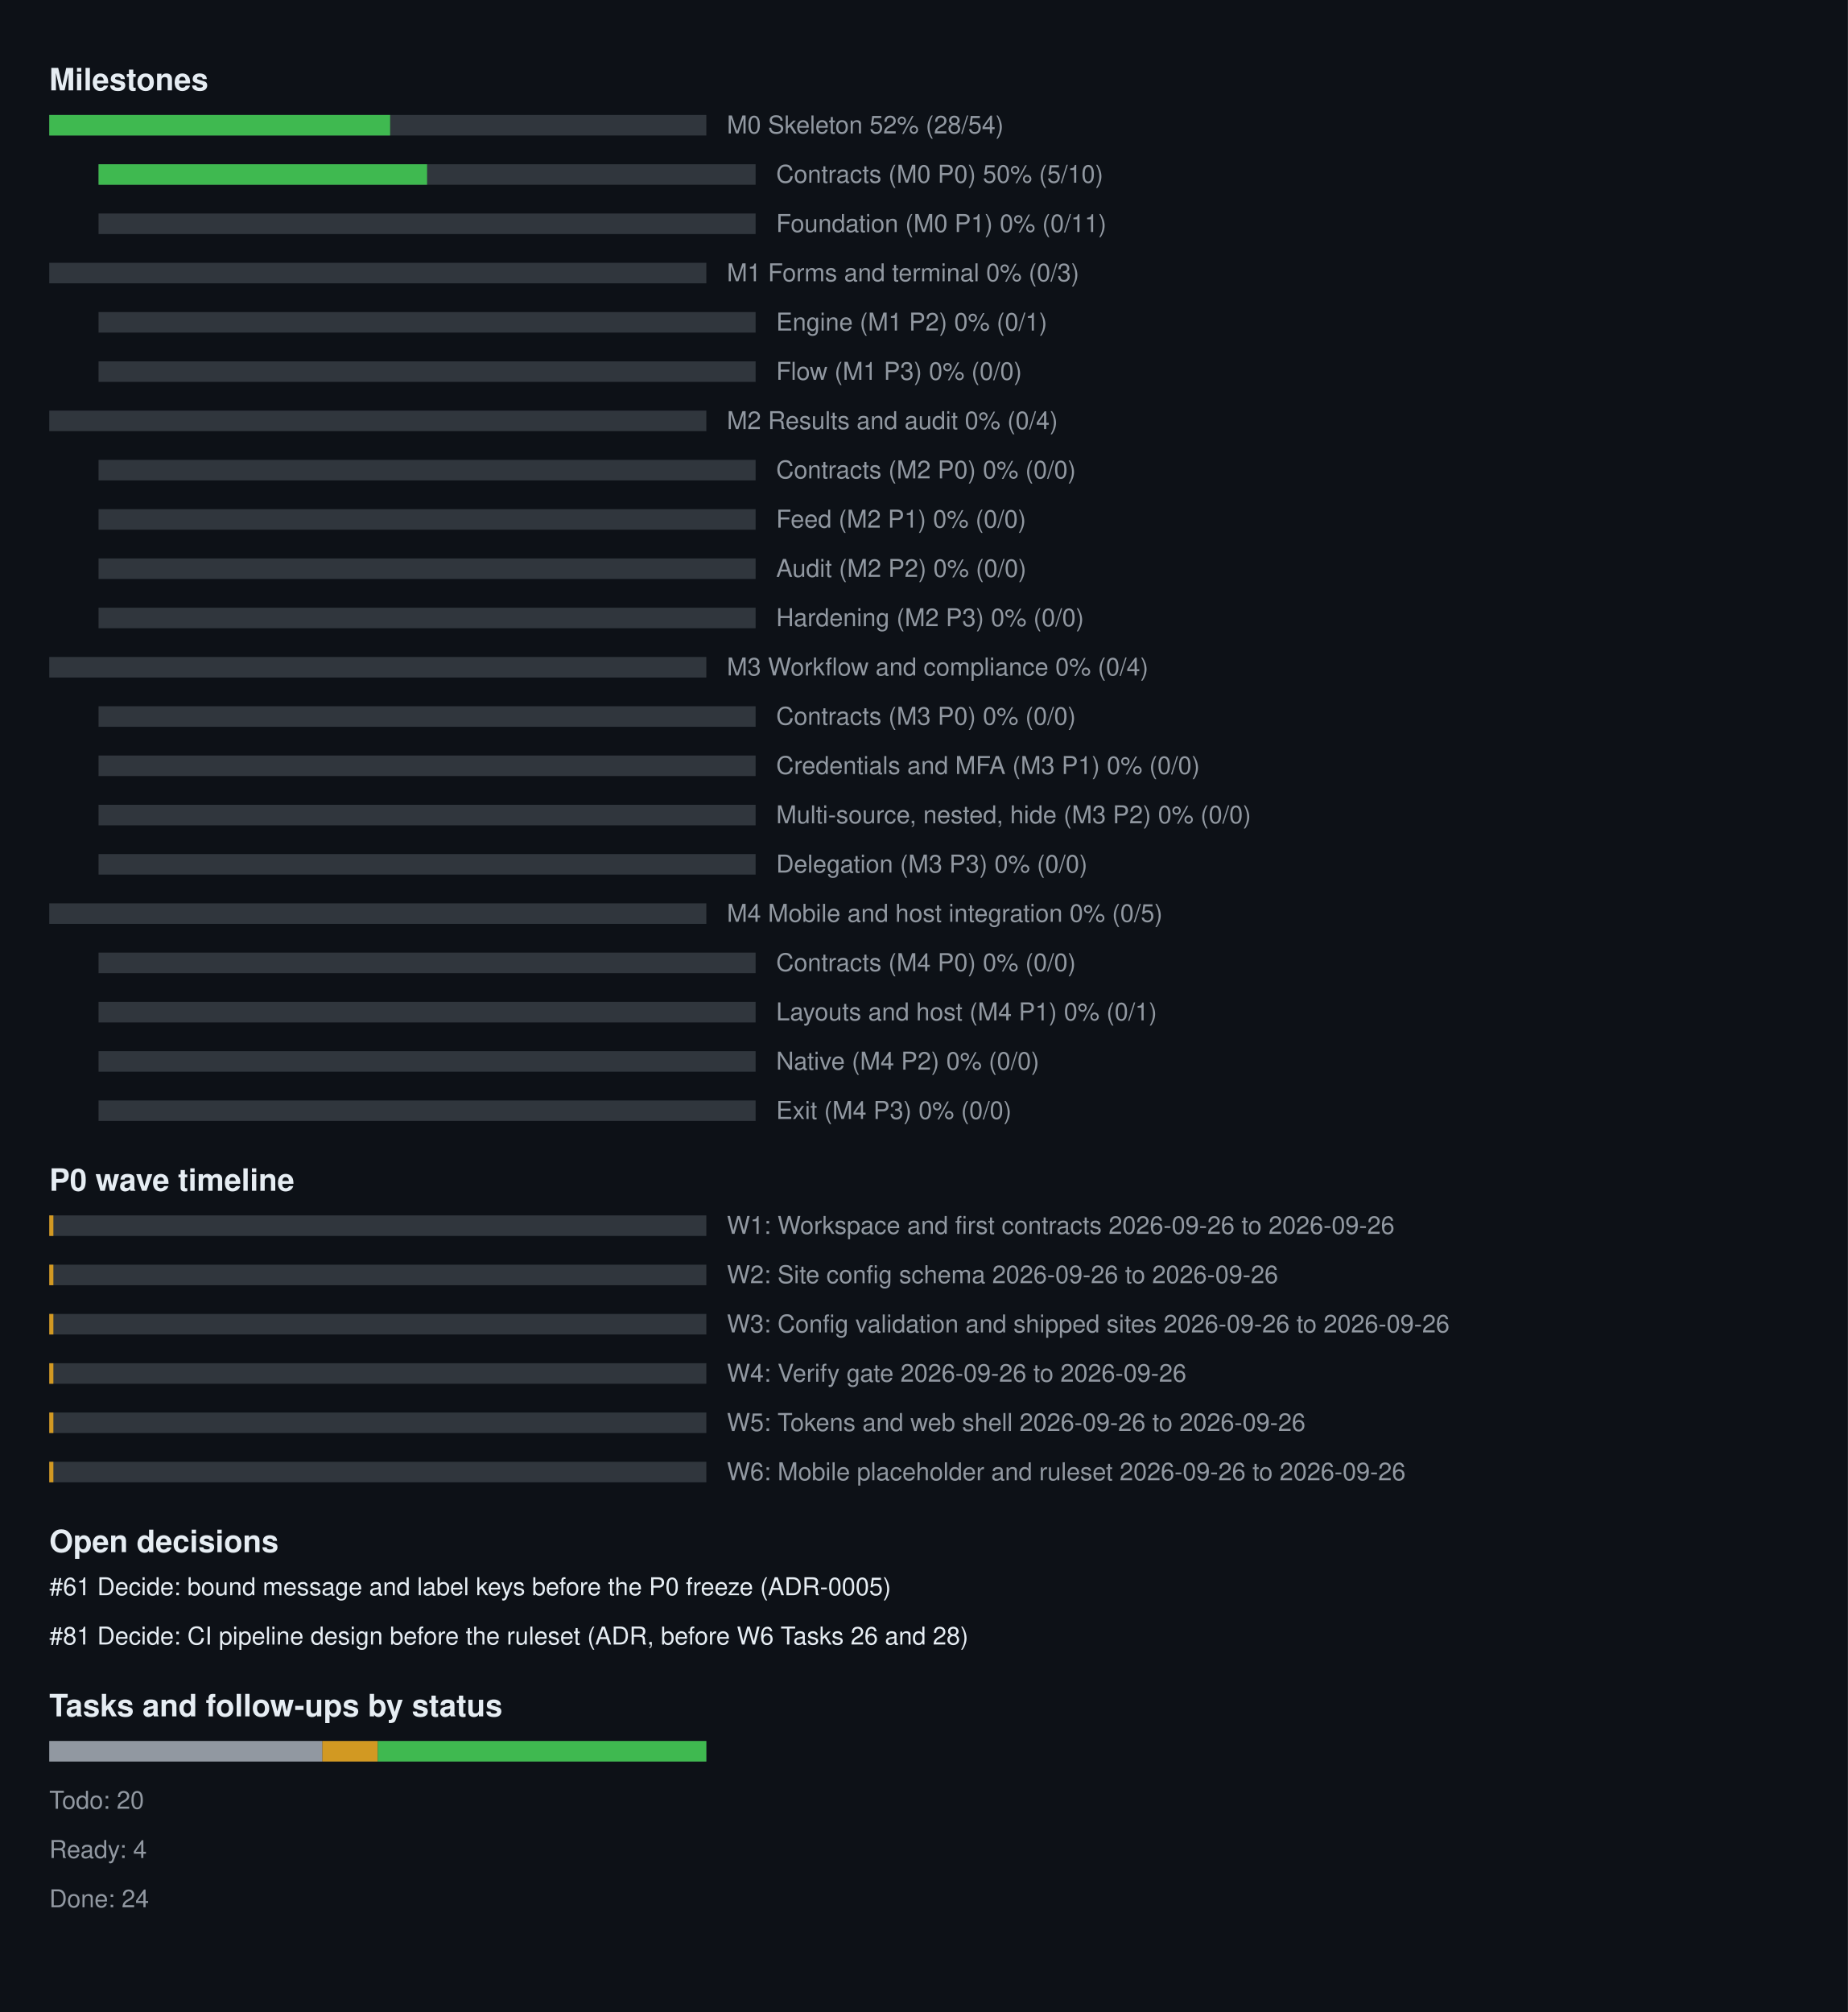
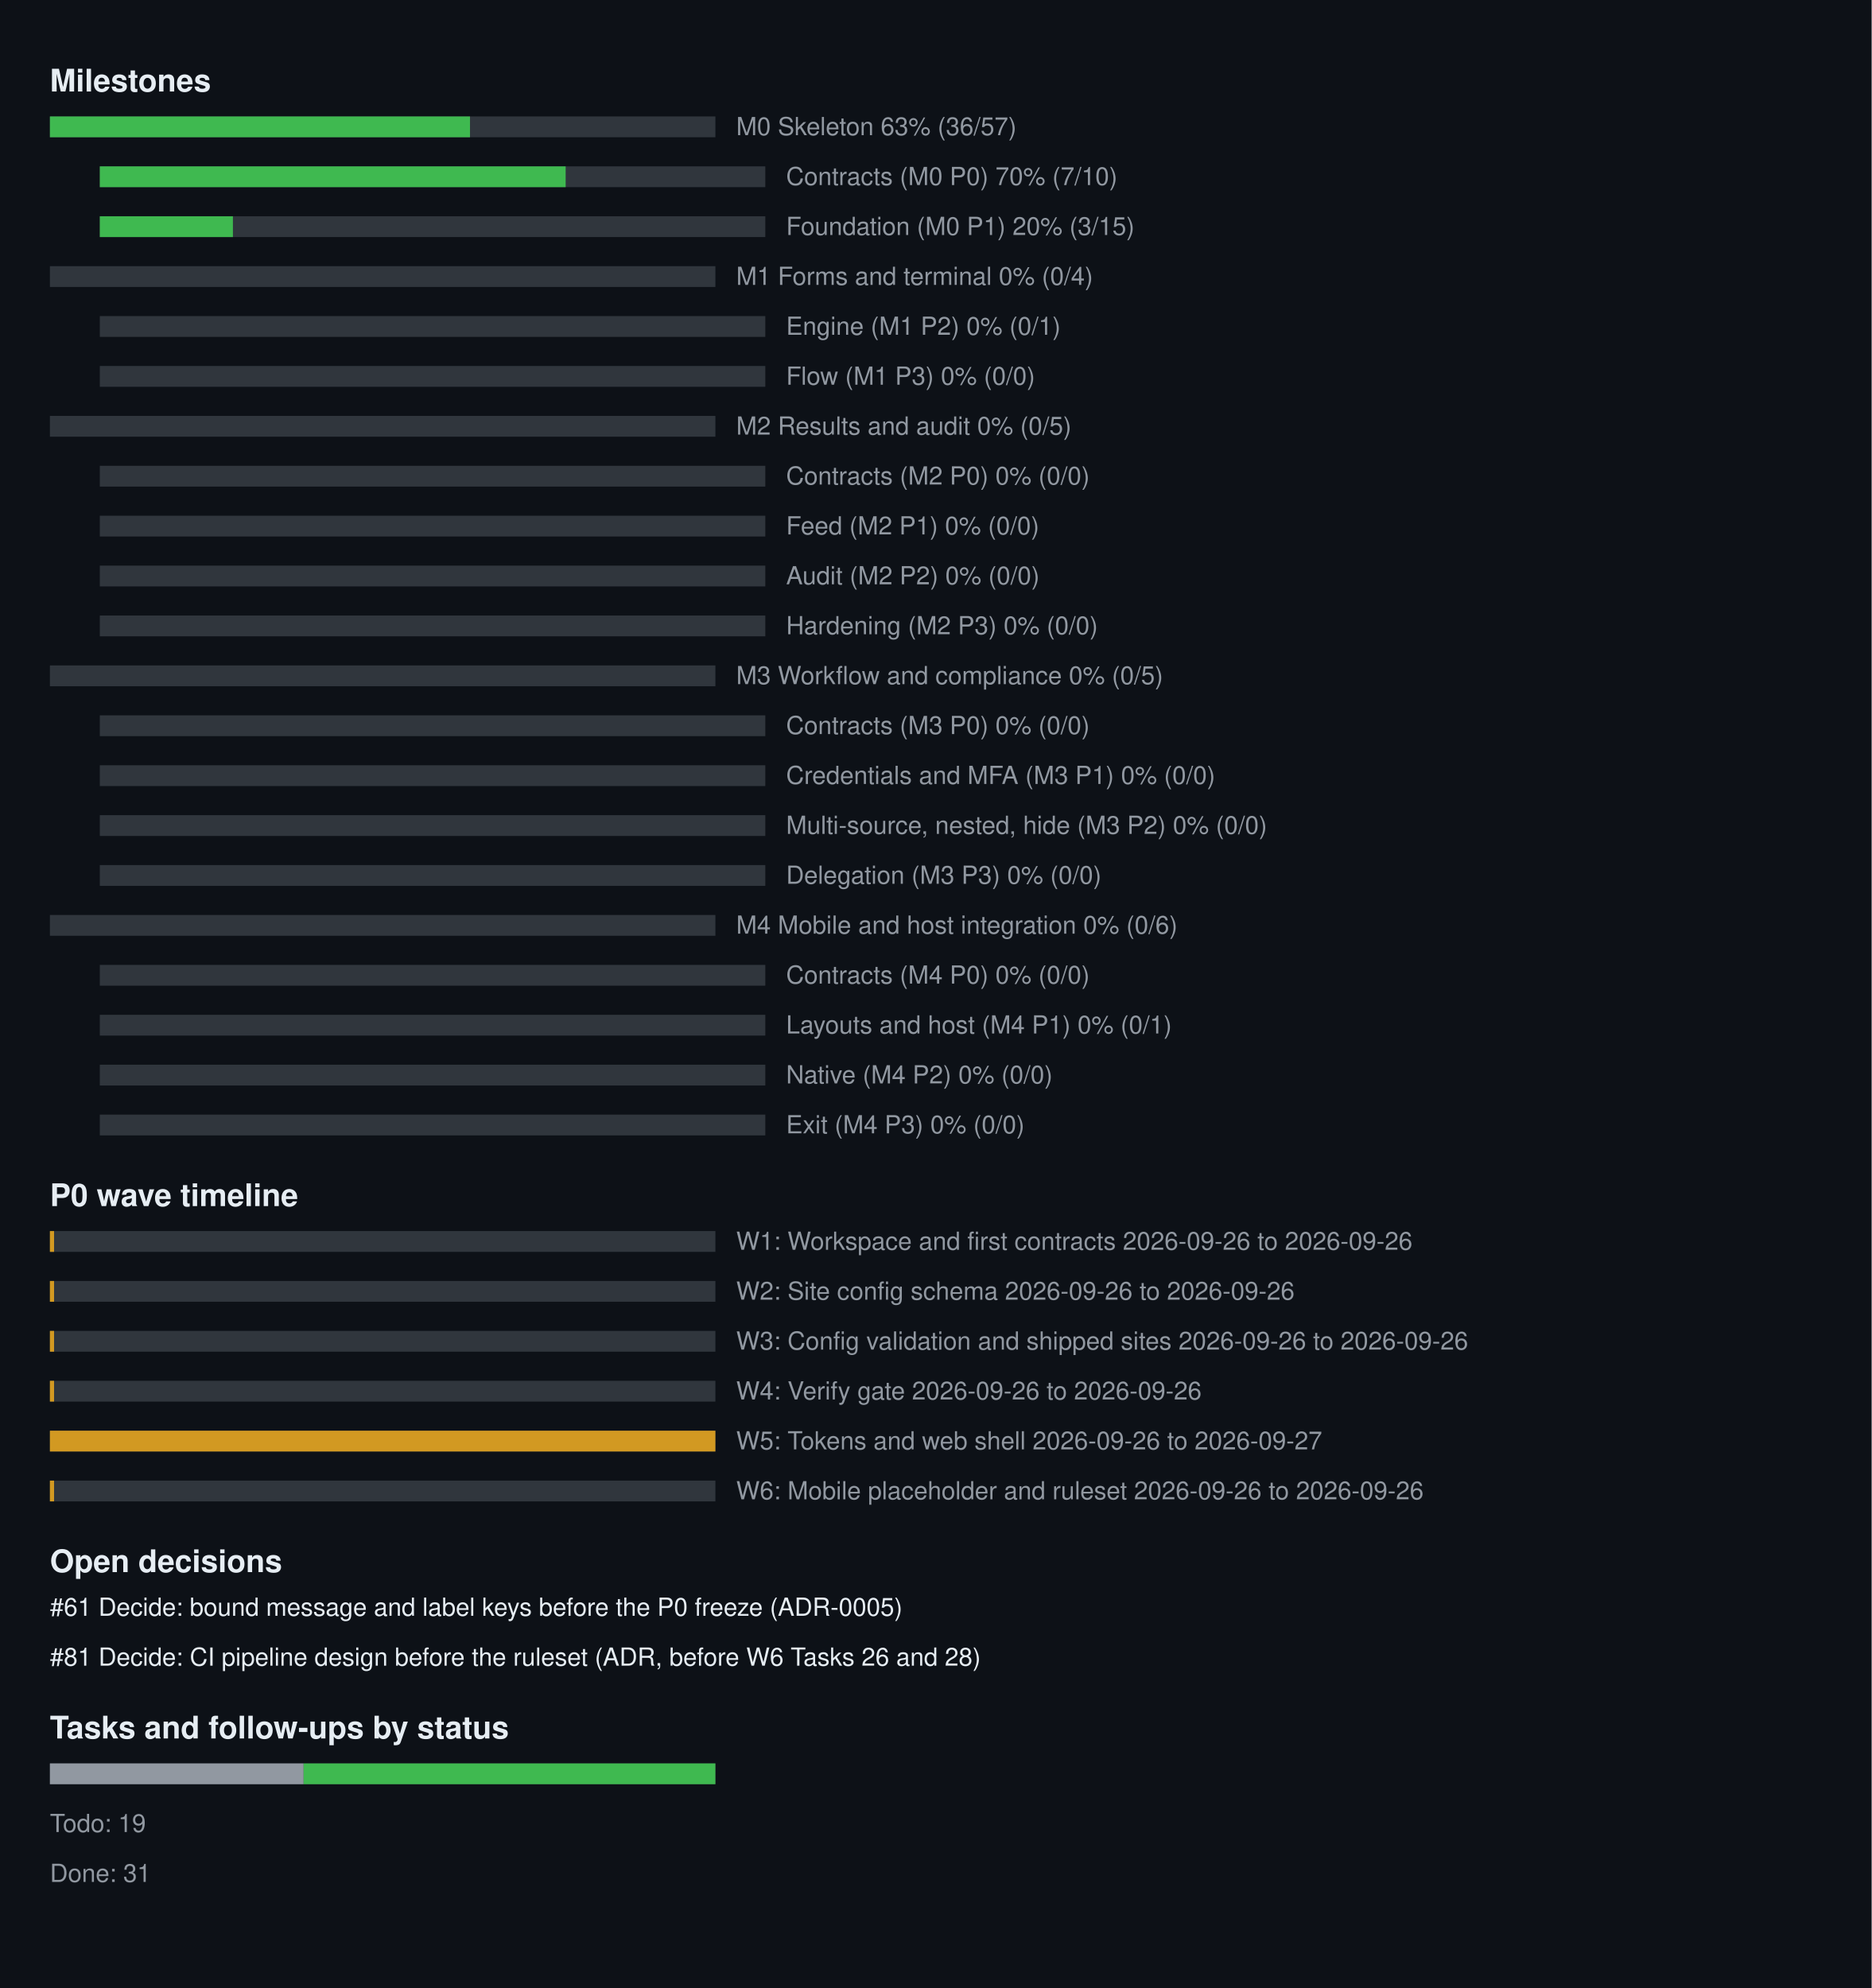
- <svg xmlns="http://www.w3.org/2000/svg" role="img" viewBox="0 0 900 980" width="900" height="980" font-family="Helvetica, Arial, sans-serif">
-   <rect width="900" height="980" fill="#0d1117" />
+ <svg xmlns="http://www.w3.org/2000/svg" role="img" viewBox="0 0 900 956" width="900" height="956" font-family="Helvetica, Arial, sans-serif">
+   <rect width="900" height="956" fill="#0d1117" />
  <text x="24" y="44" fill="#e6edf3" font-size="15" font-weight="700">Milestones</text>
  <rect x="24" y="56" width="320" height="10" fill="#30363d" />
-   <rect x="24" y="56" width="166" height="10" fill="#3fb950" />
-   <text x="354" y="65" fill="#9198a1" font-size="12">M0 Skeleton 52% (28/54)</text>
+   <rect x="24" y="56" width="202" height="10" fill="#3fb950" />
+   <text x="354" y="65" fill="#9198a1" font-size="12">M0 Skeleton 63% (36/57)</text>
  <rect x="48" y="80" width="320" height="10" fill="#30363d" />
-   <rect x="48" y="80" width="160" height="10" fill="#3fb950" />
-   <text x="378" y="89" fill="#9198a1" font-size="12">Contracts (M0 P0) 50% (5/10)</text>
+   <rect x="48" y="80" width="224" height="10" fill="#3fb950" />
+   <text x="378" y="89" fill="#9198a1" font-size="12">Contracts (M0 P0) 70% (7/10)</text>
  <rect x="48" y="104" width="320" height="10" fill="#30363d" />
-   <text x="378" y="113" fill="#9198a1" font-size="12">Foundation (M0 P1) 0% (0/11)</text>
+   <rect x="48" y="104" width="64" height="10" fill="#3fb950" />
+   <text x="378" y="113" fill="#9198a1" font-size="12">Foundation (M0 P1) 20% (3/15)</text>
  <rect x="24" y="128" width="320" height="10" fill="#30363d" />
-   <text x="354" y="137" fill="#9198a1" font-size="12">M1 Forms and terminal 0% (0/3)</text>
+   <text x="354" y="137" fill="#9198a1" font-size="12">M1 Forms and terminal 0% (0/4)</text>
  <rect x="48" y="152" width="320" height="10" fill="#30363d" />
  <text x="378" y="161" fill="#9198a1" font-size="12">Engine (M1 P2) 0% (0/1)</text>
  <rect x="48" y="176" width="320" height="10" fill="#30363d" />
  <text x="378" y="185" fill="#9198a1" font-size="12">Flow (M1 P3) 0% (0/0)</text>
  <rect x="24" y="200" width="320" height="10" fill="#30363d" />
-   <text x="354" y="209" fill="#9198a1" font-size="12">M2 Results and audit 0% (0/4)</text>
+   <text x="354" y="209" fill="#9198a1" font-size="12">M2 Results and audit 0% (0/5)</text>
  <rect x="48" y="224" width="320" height="10" fill="#30363d" />
  <text x="378" y="233" fill="#9198a1" font-size="12">Contracts (M2 P0) 0% (0/0)</text>
  <rect x="48" y="248" width="320" height="10" fill="#30363d" />
  <text x="378" y="257" fill="#9198a1" font-size="12">Feed (M2 P1) 0% (0/0)</text>
  <rect x="48" y="272" width="320" height="10" fill="#30363d" />
  <text x="378" y="281" fill="#9198a1" font-size="12">Audit (M2 P2) 0% (0/0)</text>
  <rect x="48" y="296" width="320" height="10" fill="#30363d" />
  <text x="378" y="305" fill="#9198a1" font-size="12">Hardening (M2 P3) 0% (0/0)</text>
  <rect x="24" y="320" width="320" height="10" fill="#30363d" />
-   <text x="354" y="329" fill="#9198a1" font-size="12">M3 Workflow and compliance 0% (0/4)</text>
+   <text x="354" y="329" fill="#9198a1" font-size="12">M3 Workflow and compliance 0% (0/5)</text>
  <rect x="48" y="344" width="320" height="10" fill="#30363d" />
  <text x="378" y="353" fill="#9198a1" font-size="12">Contracts (M3 P0) 0% (0/0)</text>
  <rect x="48" y="368" width="320" height="10" fill="#30363d" />
  <text x="378" y="377" fill="#9198a1" font-size="12">Credentials and MFA (M3 P1) 0% (0/0)</text>
  <rect x="48" y="392" width="320" height="10" fill="#30363d" />
  <text x="378" y="401" fill="#9198a1" font-size="12">Multi-source, nested, hide (M3 P2) 0% (0/0)</text>
  <rect x="48" y="416" width="320" height="10" fill="#30363d" />
  <text x="378" y="425" fill="#9198a1" font-size="12">Delegation (M3 P3) 0% (0/0)</text>
  <rect x="24" y="440" width="320" height="10" fill="#30363d" />
-   <text x="354" y="449" fill="#9198a1" font-size="12">M4 Mobile and host integration 0% (0/5)</text>
+   <text x="354" y="449" fill="#9198a1" font-size="12">M4 Mobile and host integration 0% (0/6)</text>
  <rect x="48" y="464" width="320" height="10" fill="#30363d" />
  <text x="378" y="473" fill="#9198a1" font-size="12">Contracts (M4 P0) 0% (0/0)</text>
  <rect x="48" y="488" width="320" height="10" fill="#30363d" />
  <text x="378" y="497" fill="#9198a1" font-size="12">Layouts and host (M4 P1) 0% (0/1)</text>
  <rect x="48" y="512" width="320" height="10" fill="#30363d" />
  <text x="378" y="521" fill="#9198a1" font-size="12">Native (M4 P2) 0% (0/0)</text>
  <rect x="48" y="536" width="320" height="10" fill="#30363d" />
  <text x="378" y="545" fill="#9198a1" font-size="12">Exit (M4 P3) 0% (0/0)</text>
  <text x="24" y="580" fill="#e6edf3" font-size="15" font-weight="700">P0 wave timeline</text>
  <rect x="24" y="592" width="320" height="10" fill="#30363d" />
  <rect x="24" y="592" width="2" height="10" fill="#d29922" />
  <text x="354" y="601" fill="#9198a1" font-size="12">W1: Workspace and first contracts 2026-09-26 to 2026-09-26</text>
  <rect x="24" y="616" width="320" height="10" fill="#30363d" />
  <rect x="24" y="616" width="2" height="10" fill="#d29922" />
  <text x="354" y="625" fill="#9198a1" font-size="12">W2: Site config schema 2026-09-26 to 2026-09-26</text>
  <rect x="24" y="640" width="320" height="10" fill="#30363d" />
  <rect x="24" y="640" width="2" height="10" fill="#d29922" />
  <text x="354" y="649" fill="#9198a1" font-size="12">W3: Config validation and shipped sites 2026-09-26 to 2026-09-26</text>
  <rect x="24" y="664" width="320" height="10" fill="#30363d" />
  <rect x="24" y="664" width="2" height="10" fill="#d29922" />
  <text x="354" y="673" fill="#9198a1" font-size="12">W4: Verify gate 2026-09-26 to 2026-09-26</text>
  <rect x="24" y="688" width="320" height="10" fill="#30363d" />
-   <rect x="24" y="688" width="2" height="10" fill="#d29922" />
-   <text x="354" y="697" fill="#9198a1" font-size="12">W5: Tokens and web shell 2026-09-26 to 2026-09-26</text>
+   <rect x="24" y="688" width="320" height="10" fill="#d29922" />
+   <text x="354" y="697" fill="#9198a1" font-size="12">W5: Tokens and web shell 2026-09-26 to 2026-09-27</text>
  <rect x="24" y="712" width="320" height="10" fill="#30363d" />
  <rect x="24" y="712" width="2" height="10" fill="#d29922" />
  <text x="354" y="721" fill="#9198a1" font-size="12">W6: Mobile placeholder and ruleset 2026-09-26 to 2026-09-26</text>
  <text x="24" y="756" fill="#e6edf3" font-size="15" font-weight="700">Open decisions</text>
  <text x="24" y="777" fill="#e6edf3" font-size="12">#61 Decide: bound message and label keys before the P0 freeze (ADR-0005)</text>
  <text x="24" y="801" fill="#e6edf3" font-size="12">#81 Decide: CI pipeline design before the ruleset (ADR, before W6 Tasks 26 and 28)</text>
  <text x="24" y="836" fill="#e6edf3" font-size="15" font-weight="700">Tasks and follow-ups by status</text>
  <rect x="24" y="848" width="320" height="10" fill="#30363d" />
-   <rect x="24" y="848" width="133" height="10" fill="#9198a1" />
-   <rect x="157" y="848" width="27" height="10" fill="#d29922" />
-   <rect x="184" y="848" width="160" height="10" fill="#3fb950" />
-   <text x="24" y="881" fill="#9198a1" font-size="12">Todo: 20</text>
-   <text x="24" y="905" fill="#9198a1" font-size="12">Ready: 4</text>
-   <text x="24" y="929" fill="#9198a1" font-size="12">Done: 24</text>
+   <rect x="24" y="848" width="122" height="10" fill="#9198a1" />
+   <rect x="146" y="848" width="198" height="10" fill="#3fb950" />
+   <text x="24" y="881" fill="#9198a1" font-size="12">Todo: 19</text>
+   <text x="24" y="905" fill="#9198a1" font-size="12">Done: 31</text>
</svg>
